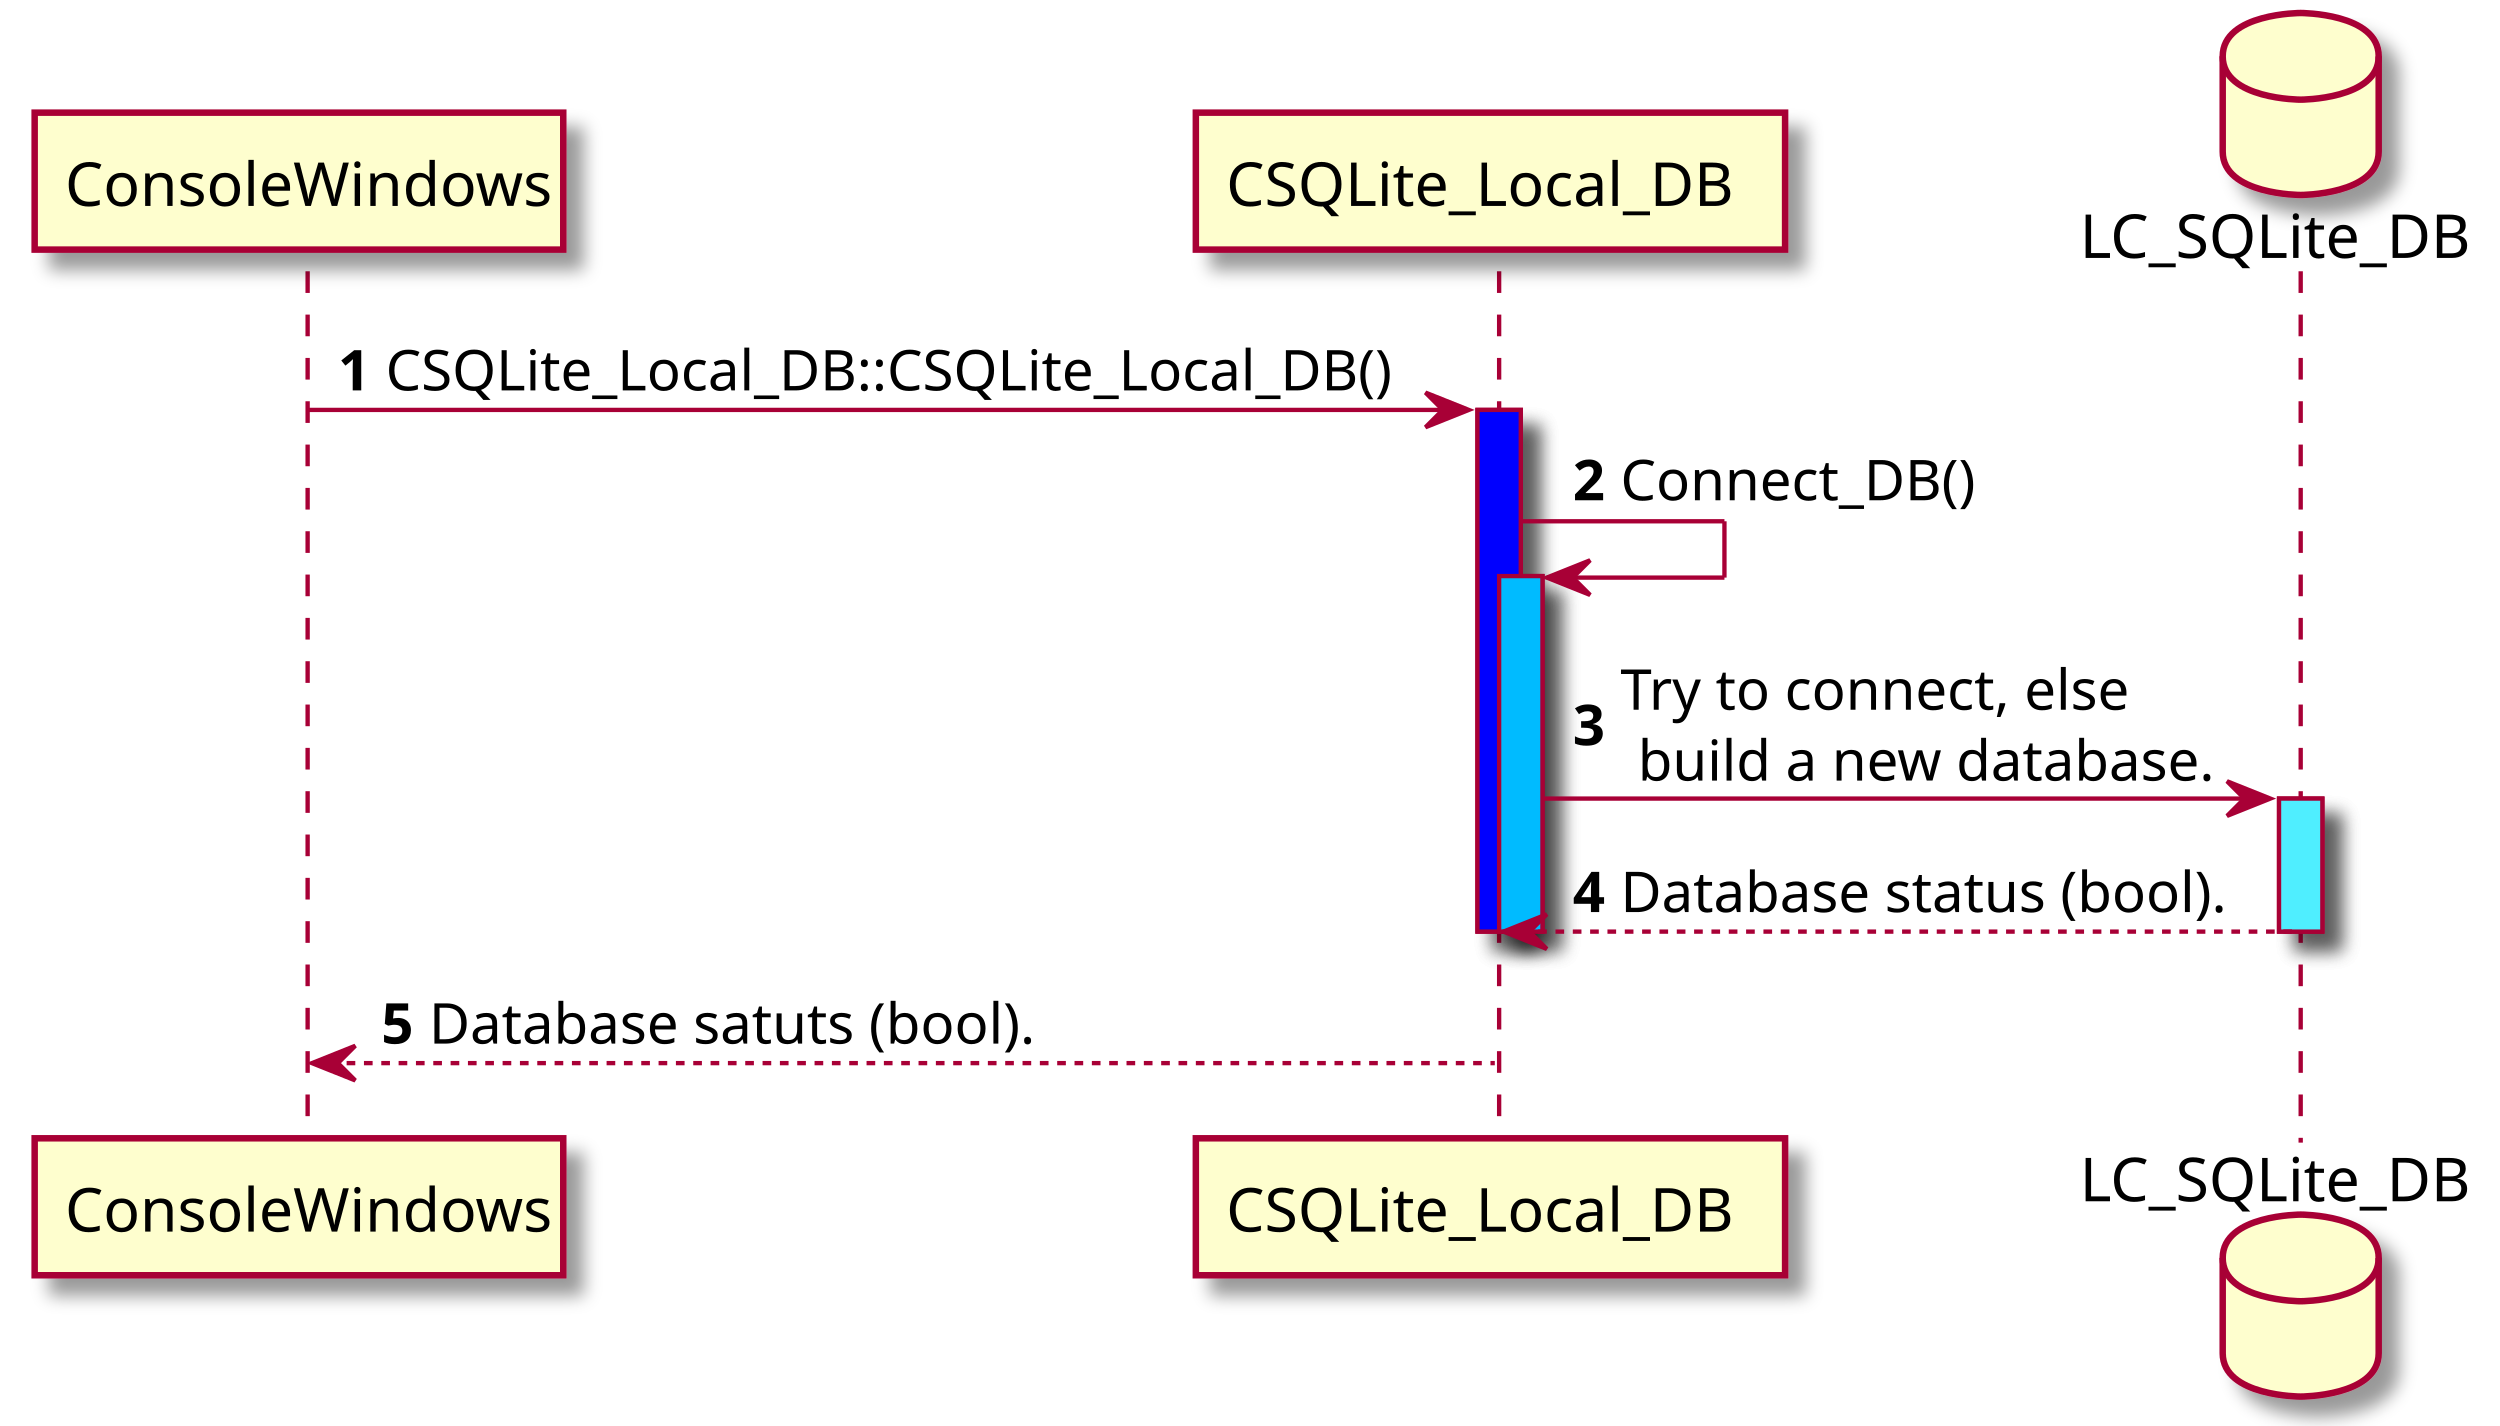
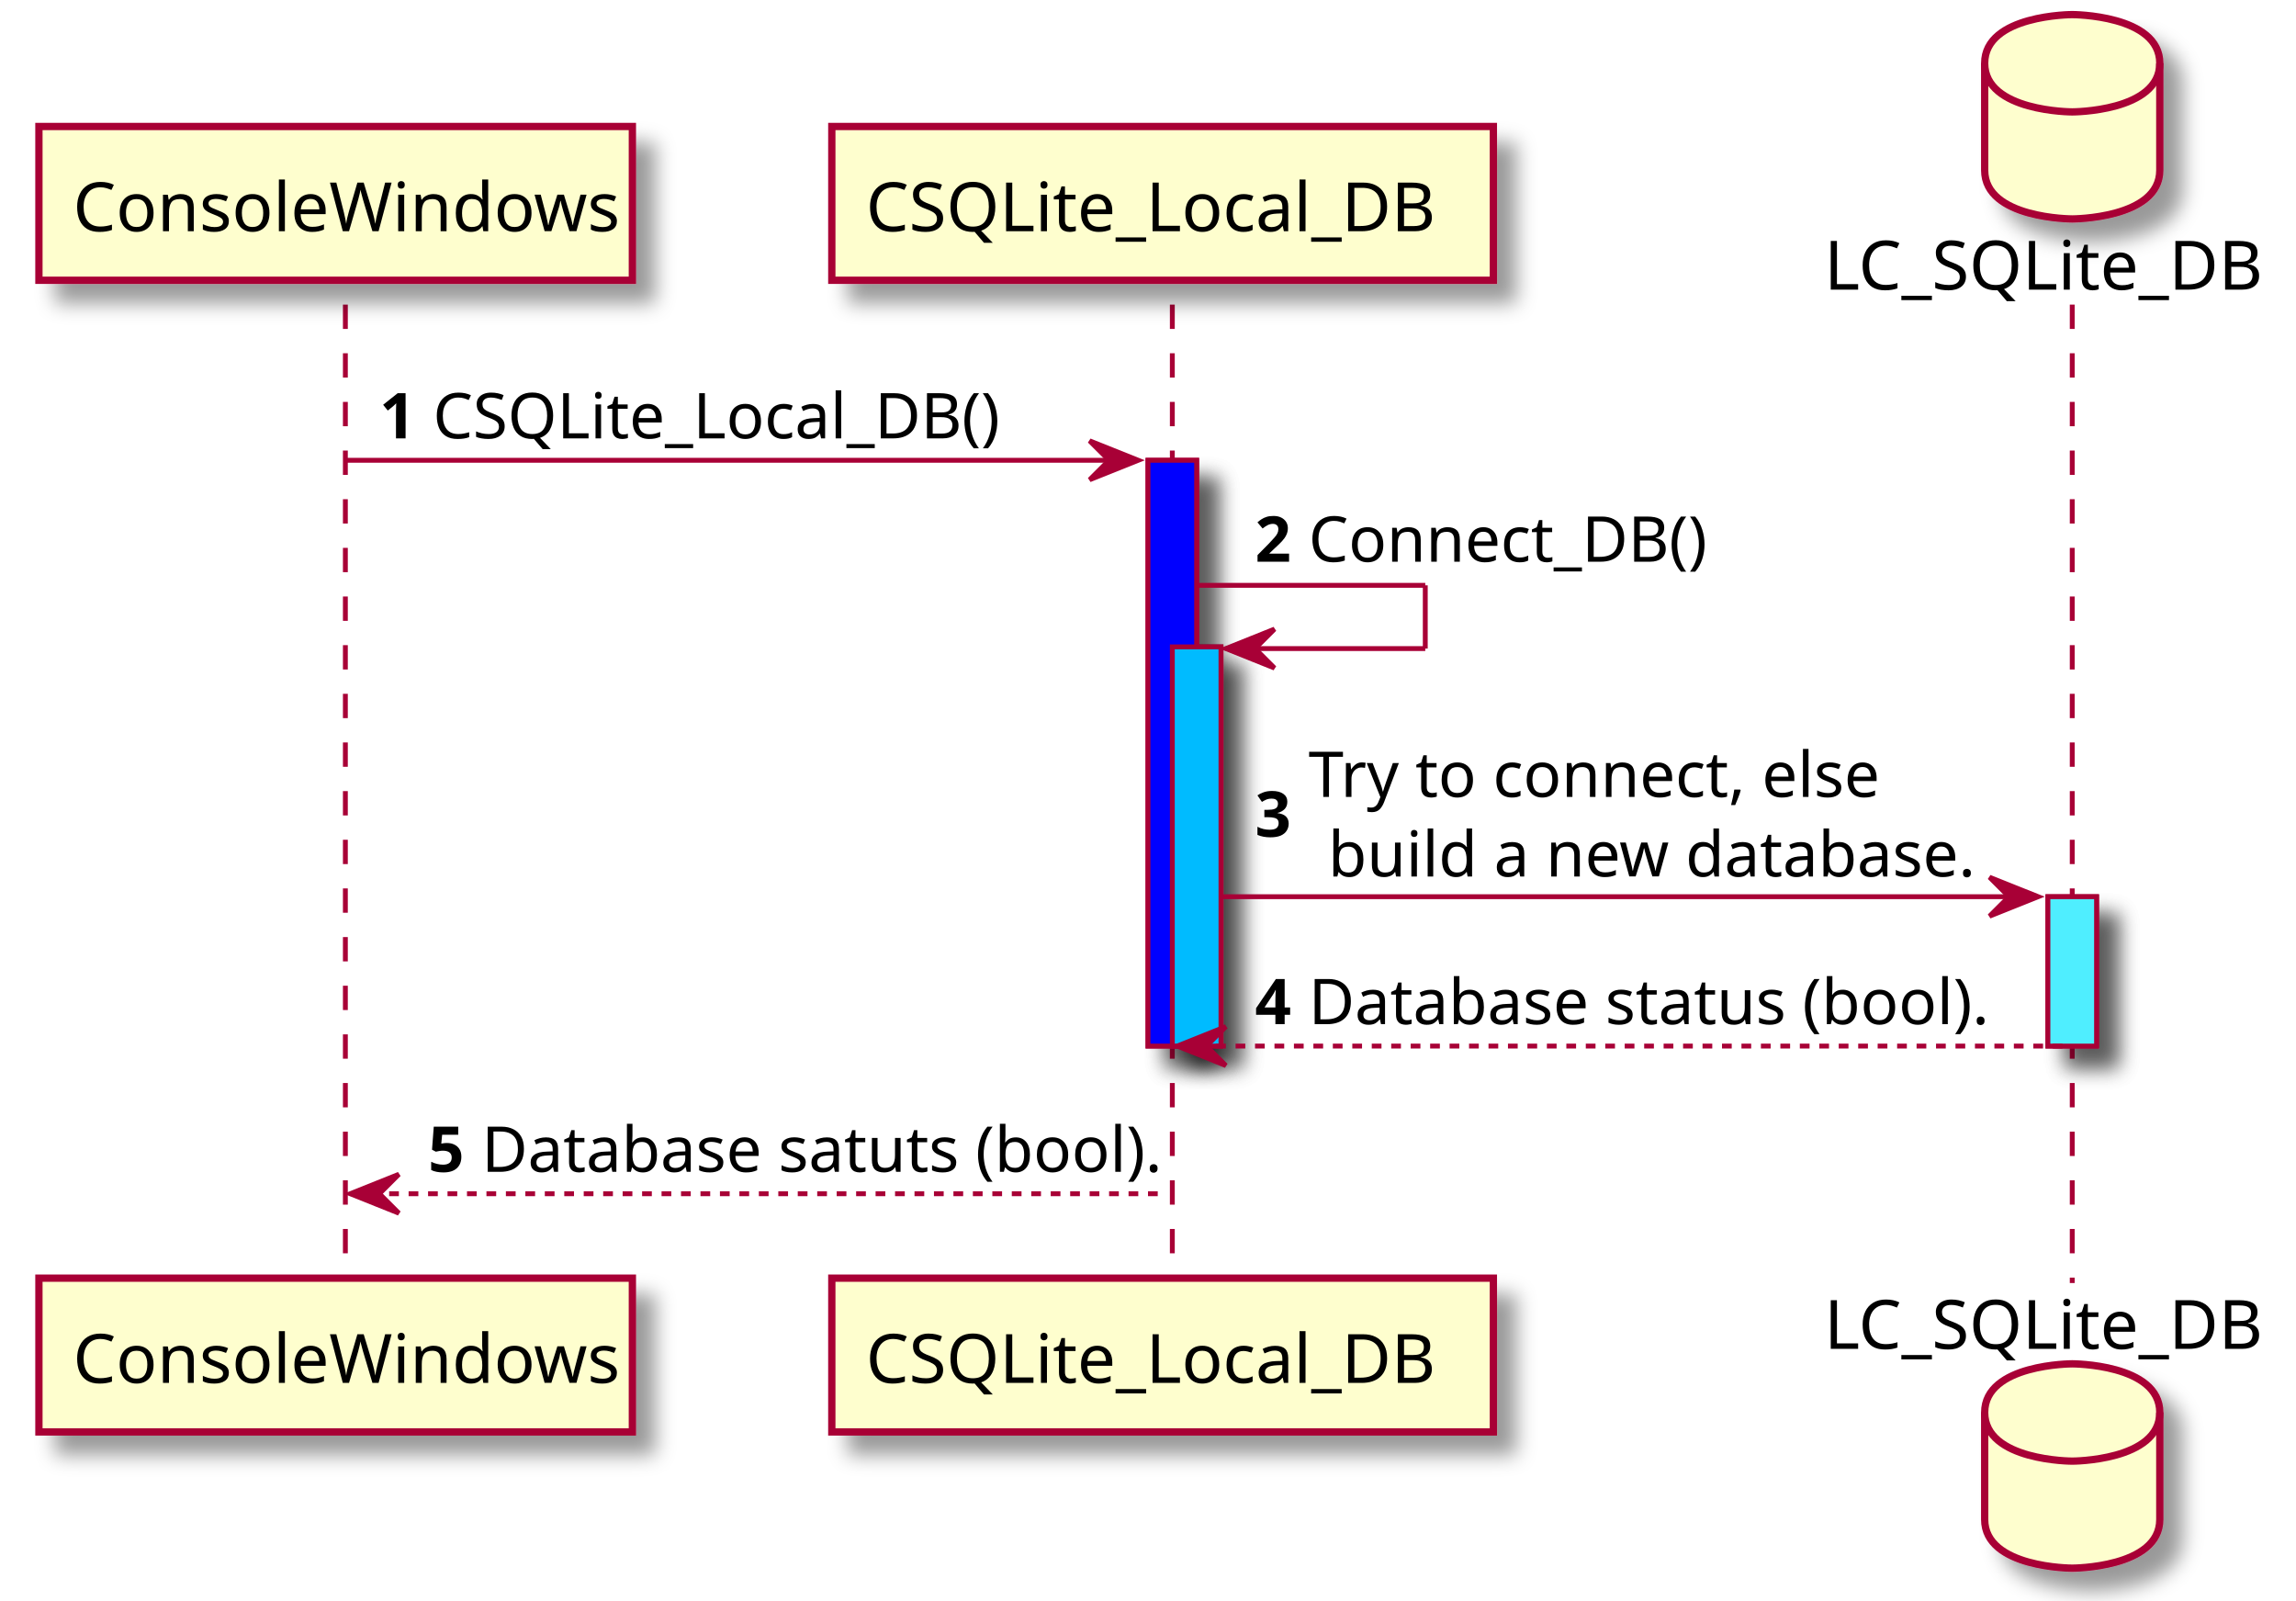
- <svg xmlns="http://www.w3.org/2000/svg" height="329px" style="width:577px;height:329px;" version="1.1" viewBox="0 0 577 329" width="577px">
+ <svg xmlns="http://www.w3.org/2000/svg" height="329px" style="width:472px;height:329px;" version="1.1" viewBox="0 0 472 329" width="472px">
  <defs>
    <filter height="300%" id="f1" width="300%" x="-1" y="-1">
      <feGaussianBlur result="blurOut" stdDeviation="2.0" />
      <feColorMatrix in="blurOut" result="blurOut2" type="matrix" values="0 0 0 0 0 0 0 0 0 0 0 0 0 0 0 0 0 0 .4 0" />
      <feOffset dx="4.0" dy="4.0" in="blurOut2" result="blurOut3" />
      <feBlend in="SourceGraphic" in2="blurOut3" mode="normal" />
    </filter>
  </defs>
  <g>
-     <rect fill="#0000FF" filter="url(#f1)" height="120.406" style="stroke: #A80036; stroke-width: 1.0;" width="10" x="341" y="94.609" />
-     <rect fill="#00BBFF" filter="url(#f1)" height="82.055" style="stroke: #A80036; stroke-width: 1.0;" width="10" x="346" y="132.961" />
-     <rect fill="#50EEFF" filter="url(#f1)" height="30.703" style="stroke: #A80036; stroke-width: 1.0;" width="10" x="526" y="184.312" />
+     <rect fill="#0000FF" filter="url(#f1)" height="120.406" style="stroke: #A80036; stroke-width: 1.0;" width="10" x="236" y="94.609" />
+     <rect fill="#00BBFF" filter="url(#f1)" height="82.055" style="stroke: #A80036; stroke-width: 1.0;" width="10" x="241" y="132.961" />
+     <rect fill="#50EEFF" filter="url(#f1)" height="30.703" style="stroke: #A80036; stroke-width: 1.0;" width="10" x="421" y="184.312" />
    <line style="stroke: #A80036; stroke-width: 1.0; stroke-dasharray: 5.0,5.0;" x1="71" x2="71" y1="62.609" y2="263.719" />
-     <line style="stroke: #A80036; stroke-width: 1.0; stroke-dasharray: 5.0,5.0;" x1="346" x2="346" y1="62.609" y2="263.719" />
-     <line style="stroke: #A80036; stroke-width: 1.0; stroke-dasharray: 5.0,5.0;" x1="531" x2="531" y1="62.609" y2="263.719" />
+     <line style="stroke: #A80036; stroke-width: 1.0; stroke-dasharray: 5.0,5.0;" x1="241" x2="241" y1="62.609" y2="263.719" />
+     <line style="stroke: #A80036; stroke-width: 1.0; stroke-dasharray: 5.0,5.0;" x1="426" x2="426" y1="62.609" y2="263.719" />
    <rect fill="#FEFECE" filter="url(#f1)" height="31.609" style="stroke: #A80036; stroke-width: 1.5;" width="122" x="8" y="26" />
    <text fill="#000000" font-family="sans-serif" font-size="14" lengthAdjust="spacingAndGlyphs" textLength="108" x="15" y="47.533">ConsoleWindows</text>
    <rect fill="#FEFECE" filter="url(#f1)" height="31.609" style="stroke: #A80036; stroke-width: 1.5;" width="122" x="8" y="262.719" />
    <text fill="#000000" font-family="sans-serif" font-size="14" lengthAdjust="spacingAndGlyphs" textLength="108" x="15" y="284.252">ConsoleWindows</text>
-     <rect fill="#FEFECE" filter="url(#f1)" height="31.609" style="stroke: #A80036; stroke-width: 1.5;" width="136" x="276" y="26" />
-     <text fill="#000000" font-family="sans-serif" font-size="14" lengthAdjust="spacingAndGlyphs" textLength="122" x="283" y="47.533">CSQLite_Local_DB</text>
-     <rect fill="#FEFECE" filter="url(#f1)" height="31.609" style="stroke: #A80036; stroke-width: 1.5;" width="136" x="276" y="262.719" />
-     <text fill="#000000" font-family="sans-serif" font-size="14" lengthAdjust="spacingAndGlyphs" textLength="122" x="283" y="284.252">CSQLite_Local_DB</text>
-     <text fill="#000000" font-family="sans-serif" font-size="14" lengthAdjust="spacingAndGlyphs" textLength="96" x="480" y="59.533">LC_SQLite_DB</text>
-     <path d="M513,13 C513,3 531,3 531,3 C531,3 549,3 549,13 L549,35 C549,45 531,45 531,45 C531,45 513,45 513,35 L513,13 " fill="#FEFECE" filter="url(#f1)" style="stroke: #A80036; stroke-width: 1.5;" />
-     <path d="M513,13 C513,23 531,23 531,23 C531,23 549,23 549,13 " fill="none" style="stroke: #A80036; stroke-width: 1.5;" />
-     <text fill="#000000" font-family="sans-serif" font-size="14" lengthAdjust="spacingAndGlyphs" textLength="96" x="480" y="277.252">LC_SQLite_DB</text>
-     <path d="M513,290.328 C513,280.328 531,280.328 531,280.328 C531,280.328 549,280.328 549,290.328 L549,312.328 C549,322.328 531,322.328 531,322.328 C531,322.328 513,322.328 513,312.328 L513,290.328 " fill="#FEFECE" filter="url(#f1)" style="stroke: #A80036; stroke-width: 1.5;" />
-     <path d="M513,290.328 C513,300.328 531,300.328 531,300.328 C531,300.328 549,300.328 549,290.328 " fill="none" style="stroke: #A80036; stroke-width: 1.5;" />
-     <rect fill="#0000FF" filter="url(#f1)" height="120.406" style="stroke: #A80036; stroke-width: 1.0;" width="10" x="341" y="94.609" />
-     <rect fill="#00BBFF" filter="url(#f1)" height="82.055" style="stroke: #A80036; stroke-width: 1.0;" width="10" x="346" y="132.961" />
-     <rect fill="#50EEFF" filter="url(#f1)" height="30.703" style="stroke: #A80036; stroke-width: 1.0;" width="10" x="526" y="184.312" />
-     <polygon fill="#A80036" points="329,90.609,339,94.609,329,98.609,333,94.609" style="stroke: #A80036; stroke-width: 1.0;" />
-     <line style="stroke: #A80036; stroke-width: 1.0;" x1="71" x2="335" y1="94.609" y2="94.609" />
+     <rect fill="#FEFECE" filter="url(#f1)" height="31.609" style="stroke: #A80036; stroke-width: 1.5;" width="136" x="171" y="26" />
+     <text fill="#000000" font-family="sans-serif" font-size="14" lengthAdjust="spacingAndGlyphs" textLength="122" x="178" y="47.533">CSQLite_Local_DB</text>
+     <rect fill="#FEFECE" filter="url(#f1)" height="31.609" style="stroke: #A80036; stroke-width: 1.5;" width="136" x="171" y="262.719" />
+     <text fill="#000000" font-family="sans-serif" font-size="14" lengthAdjust="spacingAndGlyphs" textLength="122" x="178" y="284.252">CSQLite_Local_DB</text>
+     <text fill="#000000" font-family="sans-serif" font-size="14" lengthAdjust="spacingAndGlyphs" textLength="96" x="375" y="59.533">LC_SQLite_DB</text>
+     <path d="M408,13 C408,3 426,3 426,3 C426,3 444,3 444,13 L444,35 C444,45 426,45 426,45 C426,45 408,45 408,35 L408,13 " fill="#FEFECE" filter="url(#f1)" style="stroke: #A80036; stroke-width: 1.5;" />
+     <path d="M408,13 C408,23 426,23 426,23 C426,23 444,23 444,13 " fill="none" style="stroke: #A80036; stroke-width: 1.5;" />
+     <text fill="#000000" font-family="sans-serif" font-size="14" lengthAdjust="spacingAndGlyphs" textLength="96" x="375" y="277.252">LC_SQLite_DB</text>
+     <path d="M408,290.328 C408,280.328 426,280.328 426,280.328 C426,280.328 444,280.328 444,290.328 L444,312.328 C444,322.328 426,322.328 426,322.328 C426,322.328 408,322.328 408,312.328 L408,290.328 " fill="#FEFECE" filter="url(#f1)" style="stroke: #A80036; stroke-width: 1.5;" />
+     <path d="M408,290.328 C408,300.328 426,300.328 426,300.328 C426,300.328 444,300.328 444,290.328 " fill="none" style="stroke: #A80036; stroke-width: 1.5;" />
+     <rect fill="#0000FF" filter="url(#f1)" height="120.406" style="stroke: #A80036; stroke-width: 1.0;" width="10" x="236" y="94.609" />
+     <rect fill="#00BBFF" filter="url(#f1)" height="82.055" style="stroke: #A80036; stroke-width: 1.0;" width="10" x="241" y="132.961" />
+     <rect fill="#50EEFF" filter="url(#f1)" height="30.703" style="stroke: #A80036; stroke-width: 1.0;" width="10" x="421" y="184.312" />
+     <polygon fill="#A80036" points="224,90.609,234,94.609,224,98.609,228,94.609" style="stroke: #A80036; stroke-width: 1.0;" />
+     <line style="stroke: #A80036; stroke-width: 1.0;" x1="71" x2="230" y1="94.609" y2="94.609" />
    <text fill="#000000" font-family="sans-serif" font-size="13" font-weight="bold" lengthAdjust="spacingAndGlyphs" textLength="7" x="78" y="90.105">1</text>
-     <text fill="#000000" font-family="sans-serif" font-size="13" lengthAdjust="spacingAndGlyphs" textLength="240" x="89" y="90.105">CSQLite_Local_DB::CSQLite_Local_DB()</text>
-     <line style="stroke: #A80036; stroke-width: 1.0;" x1="351" x2="398" y1="120.312" y2="120.312" />
-     <line style="stroke: #A80036; stroke-width: 1.0;" x1="398" x2="398" y1="120.312" y2="133.312" />
-     <line style="stroke: #A80036; stroke-width: 1.0;" x1="357" x2="398" y1="133.312" y2="133.312" />
-     <polygon fill="#A80036" points="367,129.312,357,133.312,367,137.312,363,133.312" style="stroke: #A80036; stroke-width: 1.0;" />
-     <text fill="#000000" font-family="sans-serif" font-size="13" font-weight="bold" lengthAdjust="spacingAndGlyphs" textLength="7" x="363" y="115.456">2</text>
-     <text fill="#000000" font-family="sans-serif" font-size="13" lengthAdjust="spacingAndGlyphs" textLength="81" x="374" y="115.456">Connect_DB()</text>
-     <polygon fill="#A80036" points="514,180.312,524,184.312,514,188.312,518,184.312" style="stroke: #A80036; stroke-width: 1.0;" />
-     <line style="stroke: #A80036; stroke-width: 1.0;" x1="356" x2="520" y1="184.312" y2="184.312" />
-     <text fill="#000000" font-family="sans-serif" font-size="13" font-weight="bold" lengthAdjust="spacingAndGlyphs" textLength="7" x="363" y="171.983">3</text>
-     <text fill="#000000" font-family="sans-serif" font-size="13" lengthAdjust="spacingAndGlyphs" textLength="115" x="374" y="163.808">Try to connect, else</text>
-     <text fill="#000000" font-family="sans-serif" font-size="13" lengthAdjust="spacingAndGlyphs" textLength="126" x="378" y="180.159">build a new database.</text>
-     <polygon fill="#A80036" points="357,211.016,347,215.016,357,219.016,353,215.016" style="stroke: #A80036; stroke-width: 1.0;" />
-     <line style="stroke: #A80036; stroke-width: 1.0; stroke-dasharray: 2.0,2.0;" x1="351" x2="530" y1="215.016" y2="215.016" />
-     <text fill="#000000" font-family="sans-serif" font-size="13" font-weight="bold" lengthAdjust="spacingAndGlyphs" textLength="7" x="363" y="210.511">4</text>
-     <text fill="#000000" font-family="sans-serif" font-size="13" lengthAdjust="spacingAndGlyphs" textLength="135" x="374" y="210.511">Database status (bool).</text>
+     <text fill="#000000" font-family="sans-serif" font-size="13" lengthAdjust="spacingAndGlyphs" textLength="120" x="89" y="90.105">CSQLite_Local_DB()</text>
+     <line style="stroke: #A80036; stroke-width: 1.0;" x1="246" x2="293" y1="120.312" y2="120.312" />
+     <line style="stroke: #A80036; stroke-width: 1.0;" x1="293" x2="293" y1="120.312" y2="133.312" />
+     <line style="stroke: #A80036; stroke-width: 1.0;" x1="252" x2="293" y1="133.312" y2="133.312" />
+     <polygon fill="#A80036" points="262,129.312,252,133.312,262,137.312,258,133.312" style="stroke: #A80036; stroke-width: 1.0;" />
+     <text fill="#000000" font-family="sans-serif" font-size="13" font-weight="bold" lengthAdjust="spacingAndGlyphs" textLength="7" x="258" y="115.456">2</text>
+     <text fill="#000000" font-family="sans-serif" font-size="13" lengthAdjust="spacingAndGlyphs" textLength="81" x="269" y="115.456">Connect_DB()</text>
+     <polygon fill="#A80036" points="409,180.312,419,184.312,409,188.312,413,184.312" style="stroke: #A80036; stroke-width: 1.0;" />
+     <line style="stroke: #A80036; stroke-width: 1.0;" x1="251" x2="415" y1="184.312" y2="184.312" />
+     <text fill="#000000" font-family="sans-serif" font-size="13" font-weight="bold" lengthAdjust="spacingAndGlyphs" textLength="7" x="258" y="171.983">3</text>
+     <text fill="#000000" font-family="sans-serif" font-size="13" lengthAdjust="spacingAndGlyphs" textLength="115" x="269" y="163.808">Try to connect, else</text>
+     <text fill="#000000" font-family="sans-serif" font-size="13" lengthAdjust="spacingAndGlyphs" textLength="126" x="273" y="180.159">build a new database.</text>
+     <polygon fill="#A80036" points="252,211.016,242,215.016,252,219.016,248,215.016" style="stroke: #A80036; stroke-width: 1.0;" />
+     <line style="stroke: #A80036; stroke-width: 1.0; stroke-dasharray: 2.0,2.0;" x1="246" x2="425" y1="215.016" y2="215.016" />
+     <text fill="#000000" font-family="sans-serif" font-size="13" font-weight="bold" lengthAdjust="spacingAndGlyphs" textLength="7" x="258" y="210.511">4</text>
+     <text fill="#000000" font-family="sans-serif" font-size="13" lengthAdjust="spacingAndGlyphs" textLength="135" x="269" y="210.511">Database status (bool).</text>
    <polygon fill="#A80036" points="82,241.367,72,245.367,82,249.367,78,245.367" style="stroke: #A80036; stroke-width: 1.0;" />
-     <line style="stroke: #A80036; stroke-width: 1.0; stroke-dasharray: 2.0,2.0;" x1="76" x2="345" y1="245.367" y2="245.367" />
+     <line style="stroke: #A80036; stroke-width: 1.0; stroke-dasharray: 2.0,2.0;" x1="76" x2="240" y1="245.367" y2="245.367" />
    <text fill="#000000" font-family="sans-serif" font-size="13" font-weight="bold" lengthAdjust="spacingAndGlyphs" textLength="7" x="88" y="240.862">5</text>
    <text fill="#000000" font-family="sans-serif" font-size="13" lengthAdjust="spacingAndGlyphs" textLength="135" x="99" y="240.862">Database satuts (bool).</text>
  </g>
</svg>
